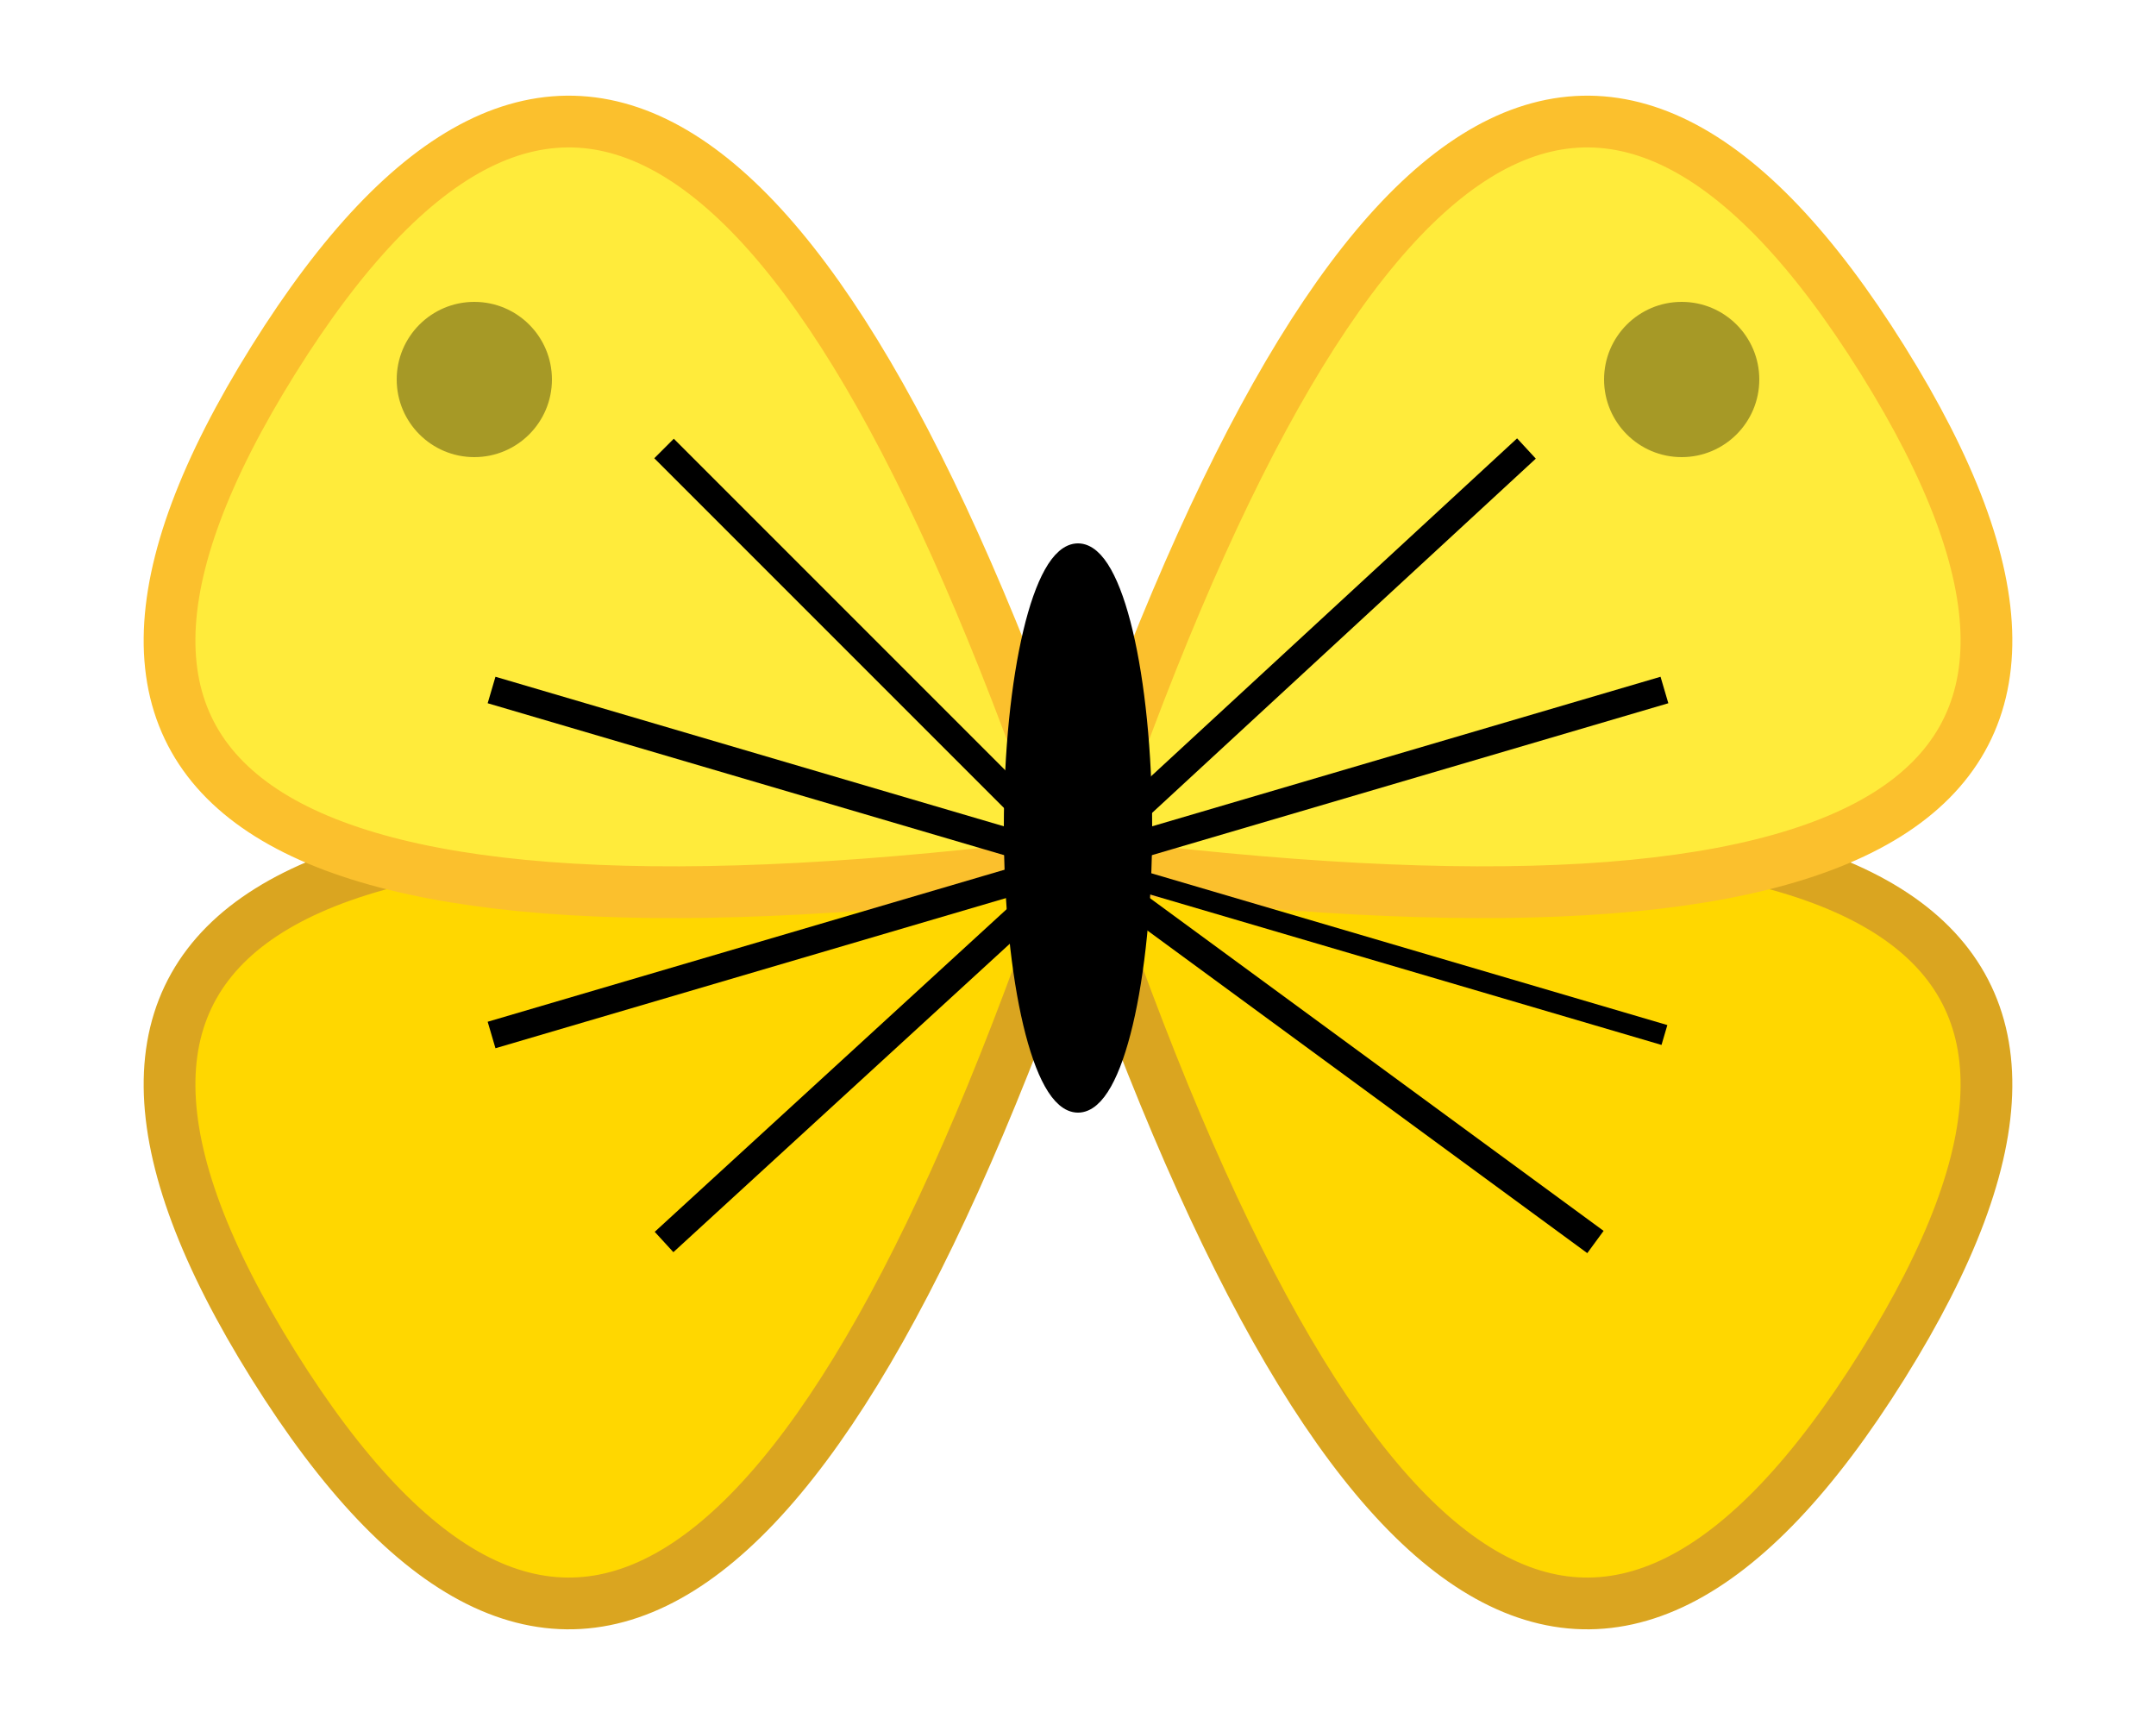
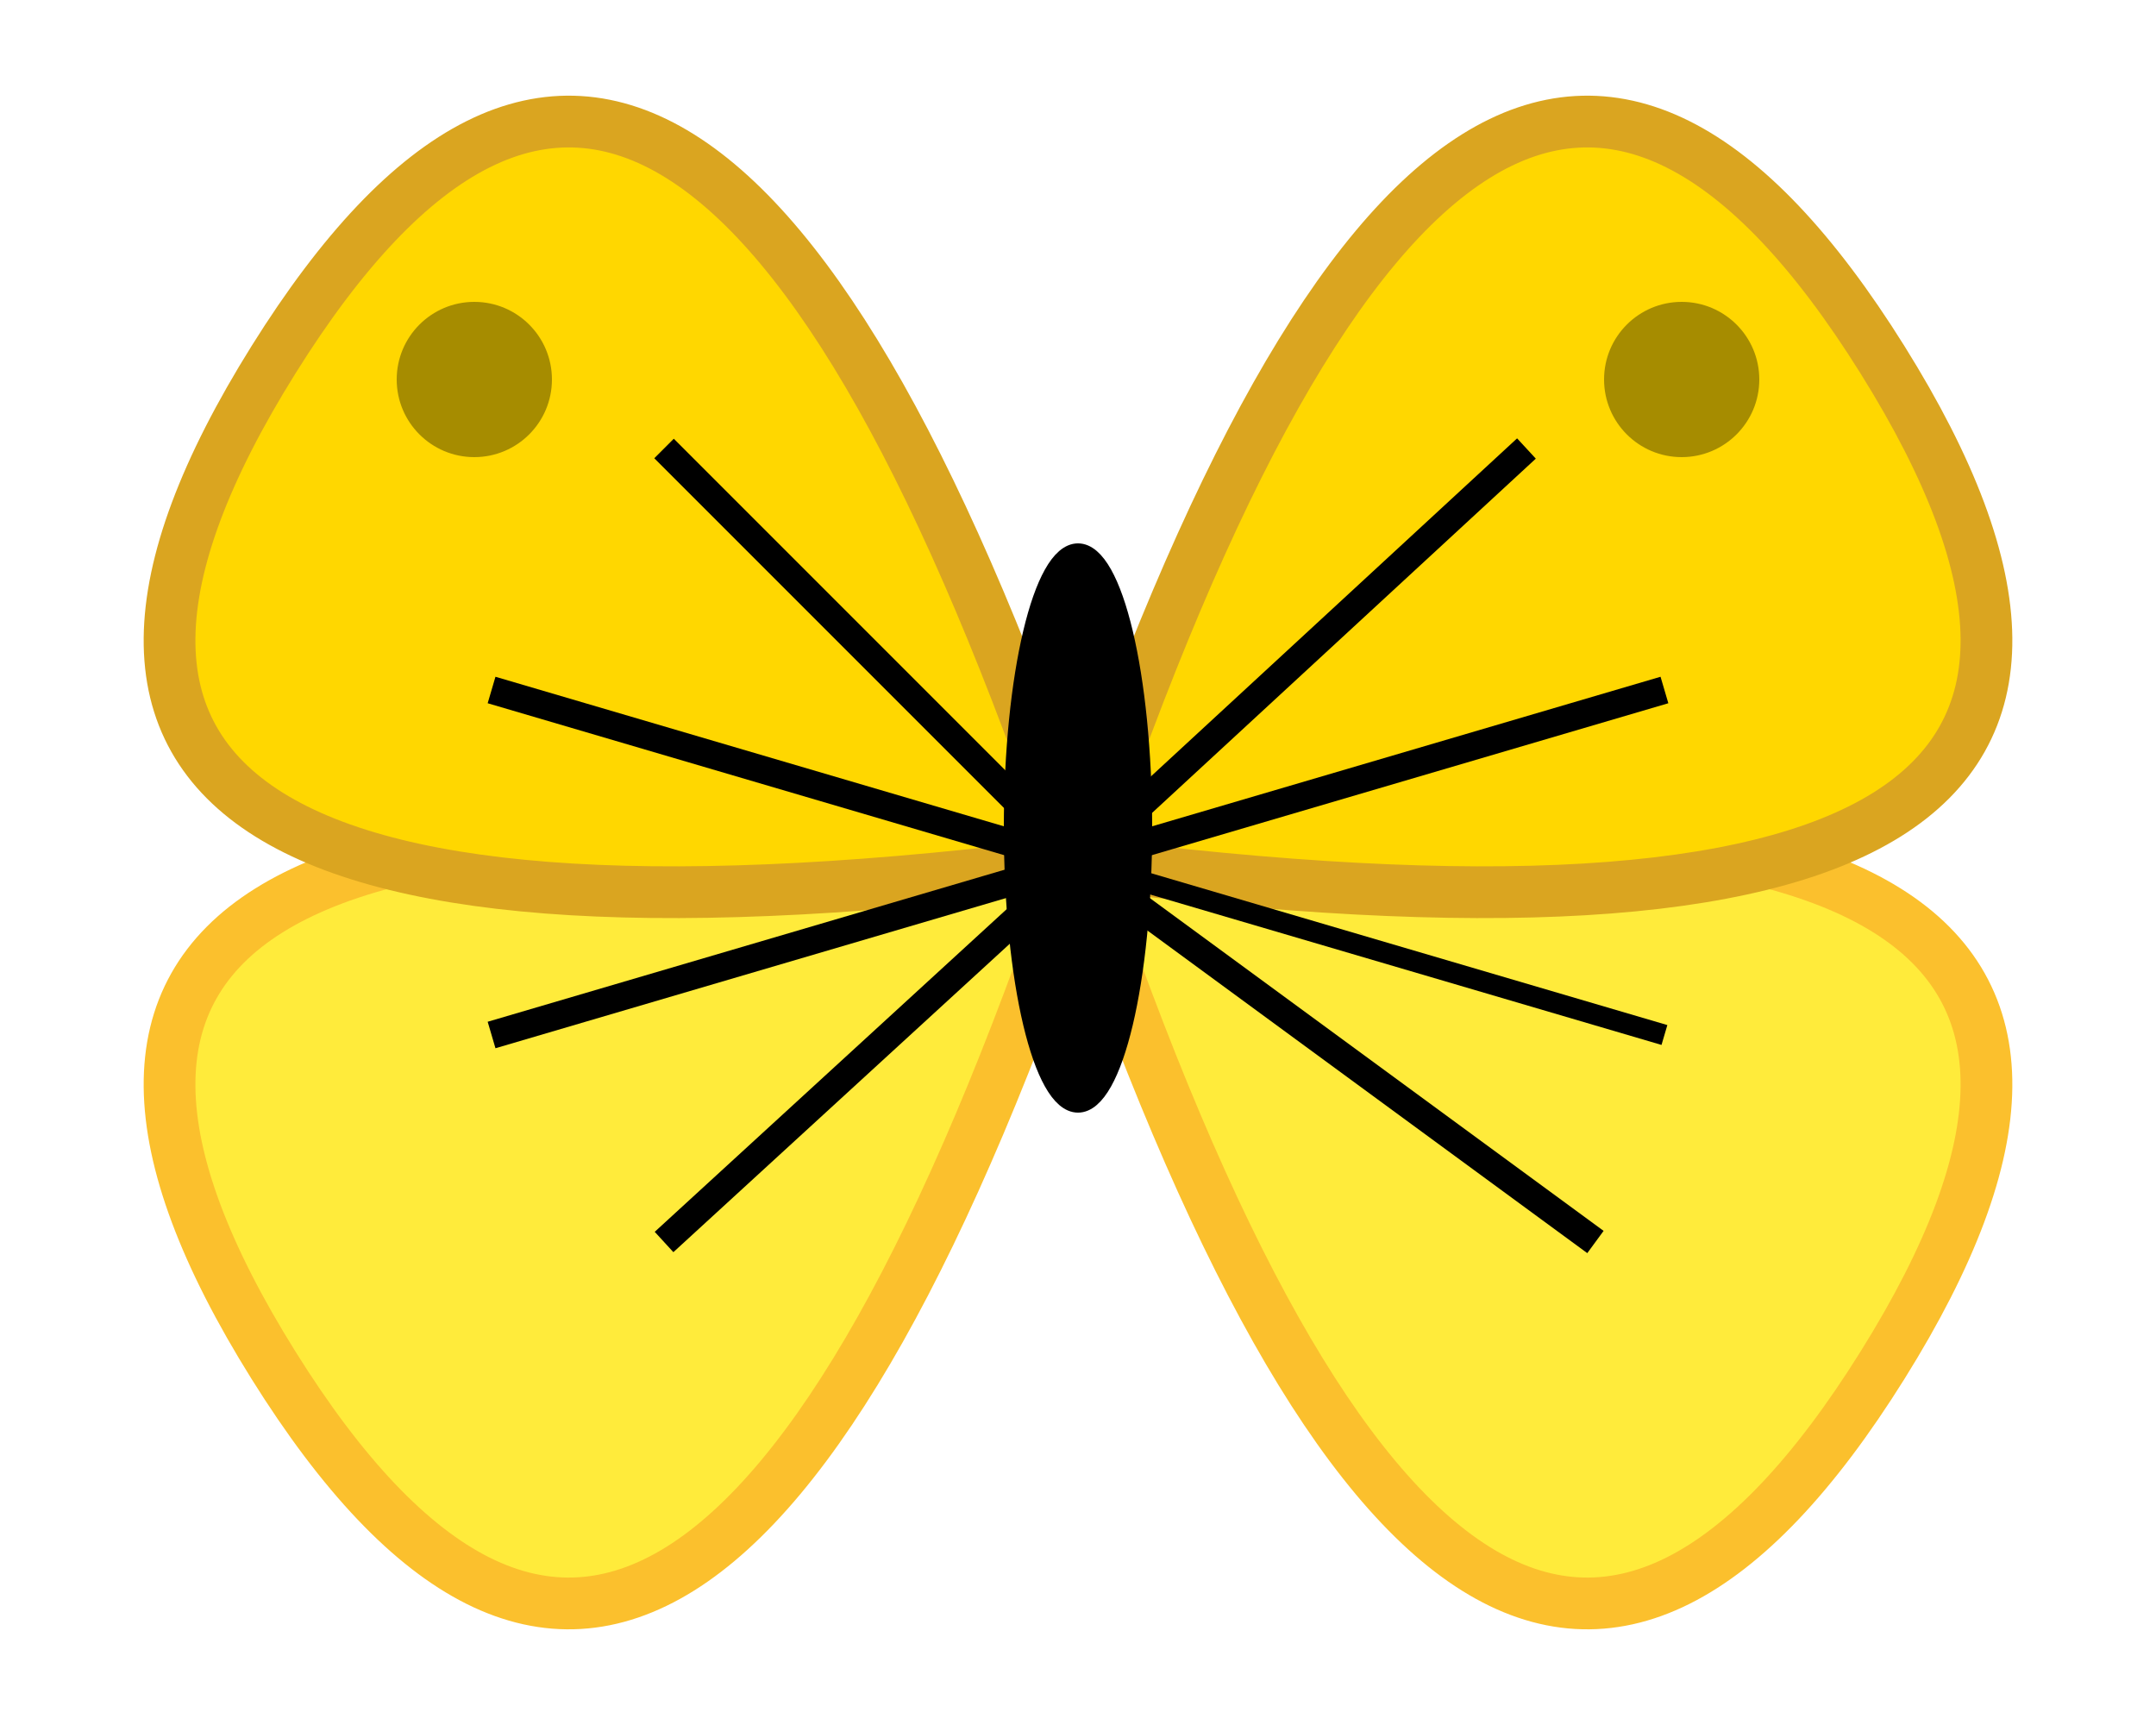
<svg xmlns="http://www.w3.org/2000/svg" viewBox="-10 -10 120 100" width="100" height="80">
  <g transform="rotate(-32 50 40)">
-     <path d="M50 40 Q-5 -5 -5 40 Q-5 85 50 40" fill="#FFD700" stroke="#DAA520" stroke-width="3" />
+     <path d="M50 40 Q-5 -5 -5 40 Q-5 85 50 40" fill="#FFEB3B" stroke="#FBC02D" stroke-width="3" />
  </g>
  <g transform="rotate(32 50 40)">
-     <path d="M50 40 Q-5 85 -5 40 Q-5 -5 50 40" fill="#FFEB3B" stroke="#FBC02D" stroke-width="3" />
+     <path d="M50 40 Q-5 85 -5 40 Q-5 -5 50 40" fill="#FFD700" stroke="#DAA520" stroke-width="3" />
  </g>
  <g transform="rotate(32 50 40)">
-     <path d="M50 40 Q105 -5 105 40 Q105 85 50 40" fill="#FFD700" stroke="#DAA520" stroke-width="3" />
+     <path d="M50 40 Q105 -5 105 40 Q105 85 50 40" fill="#FFEB3B" stroke="#FBC02D" stroke-width="3" />
  </g>
  <g transform="rotate(-32 50 40)">
-     <path d="M50 40 Q105 85 105 40 Q105 -5 50 40" fill="#FFEB3B" stroke="#FBC02D" stroke-width="3" />
+     <path d="M50 40 Q105 85 105 40 Q105 -5 50 40" fill="#FFD700" stroke="#DAA520" stroke-width="3" />
  </g>
  <line x1="50" y1="40" x2="76" y2="16" stroke="#000" stroke-width="1.6" />
  <line x1="50" y1="40" x2="26" y2="16" stroke="#000" stroke-width="1.6" />
  <line x1="50" y1="40" x2="26" y2="62" stroke="#000" stroke-width="1.6" />
  <line x1="50" y1="40" x2="80" y2="62" stroke="#000" stroke-width="1.6" />
  <line x1="50" y1="40" x2="84" y2="50" stroke="#000" stroke-width="1.2" />
  <line x1="50" y1="40" x2="16" y2="50" stroke="#000" stroke-width="1.6" />
  <line x1="50" y1="40" x2="84" y2="30" stroke="#000" stroke-width="1.6" />
  <line x1="50" y1="40" x2="16" y2="30" stroke="#000" stroke-width="1.6" />
  <circle cx="15" cy="12" r="4.5" fill="#000" opacity="0.35" />
  <circle cx="85" cy="12" r="4.5" fill="#000" opacity="0.35" />
  <ellipse cx="50" cy="38" rx="3.8" ry="16" fill="#000" stroke="#000" stroke-width="1" />
</svg>
